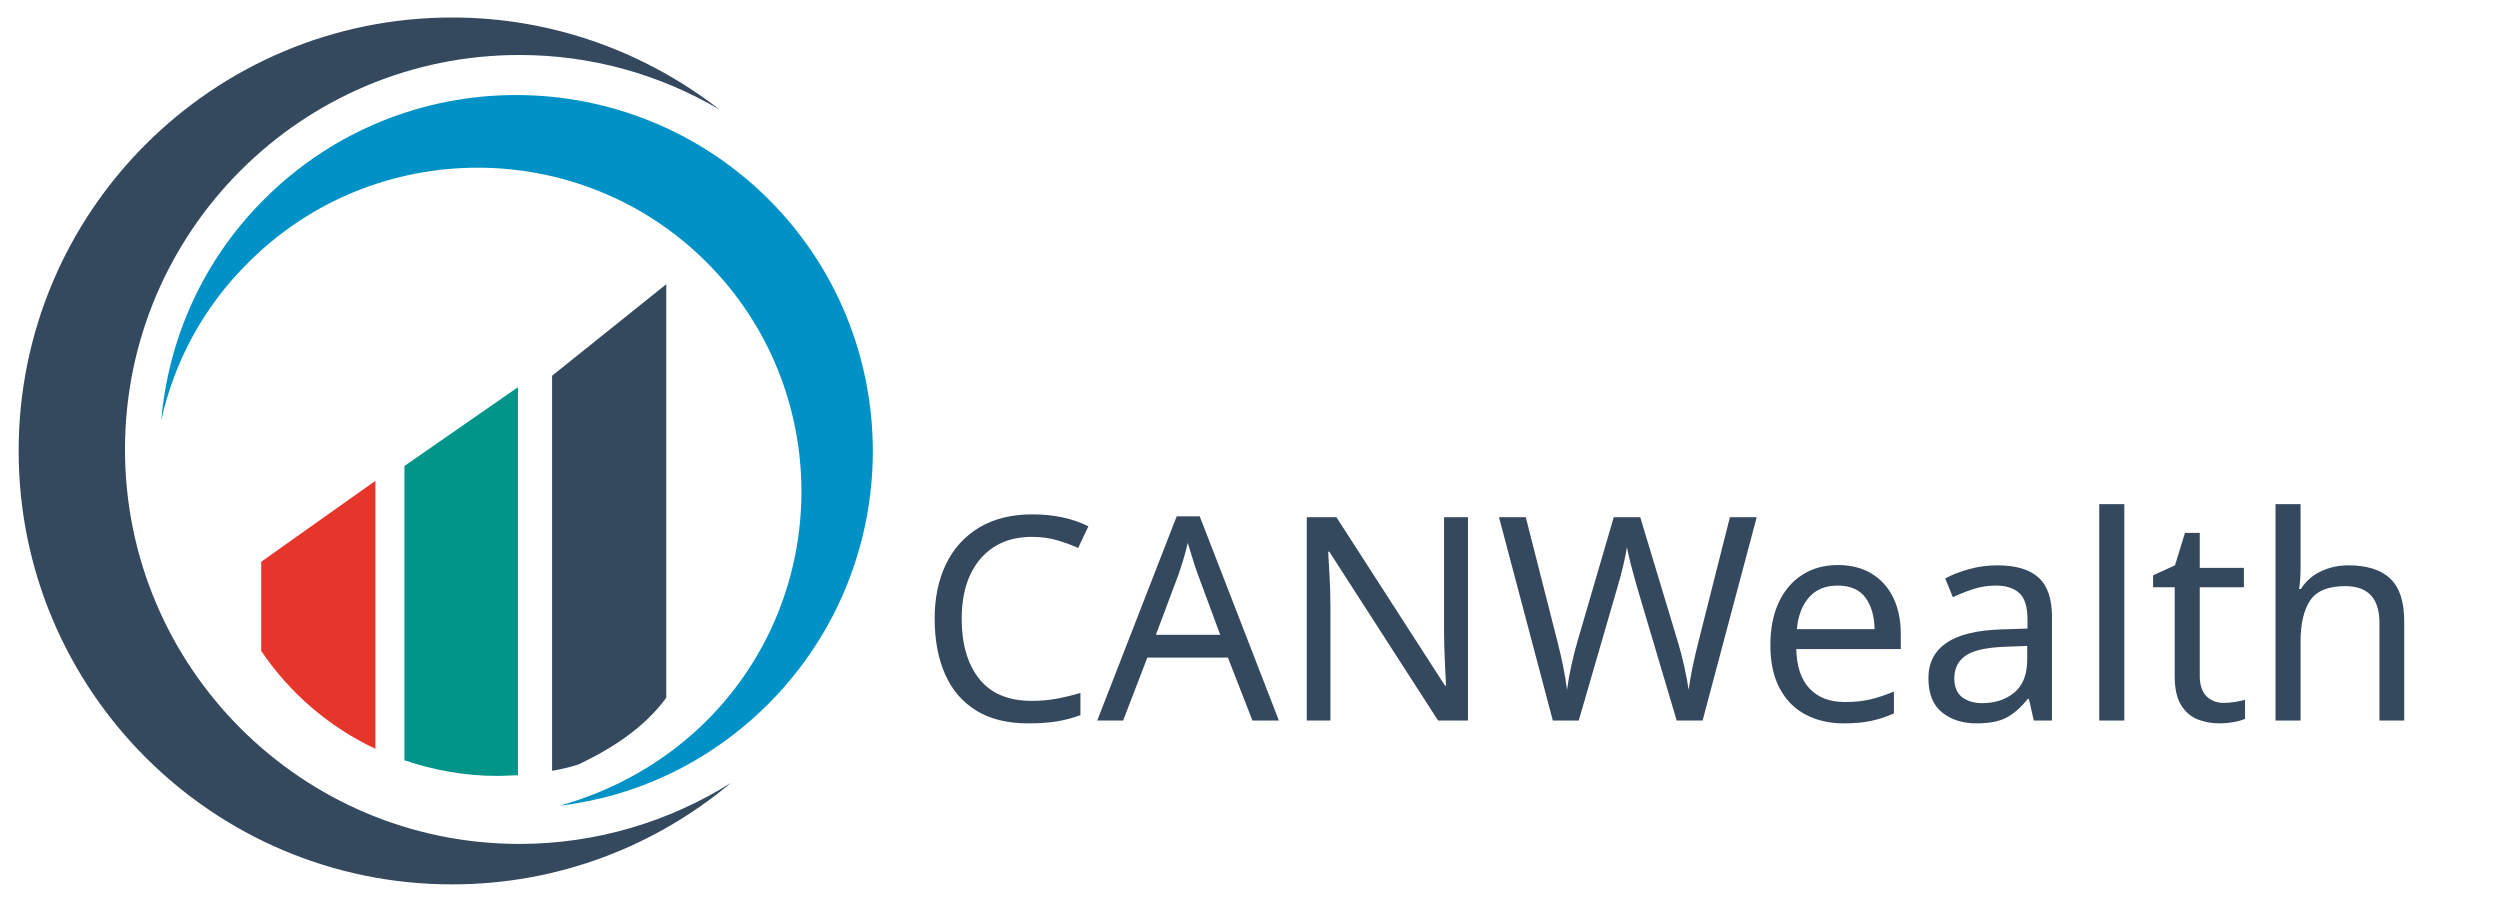
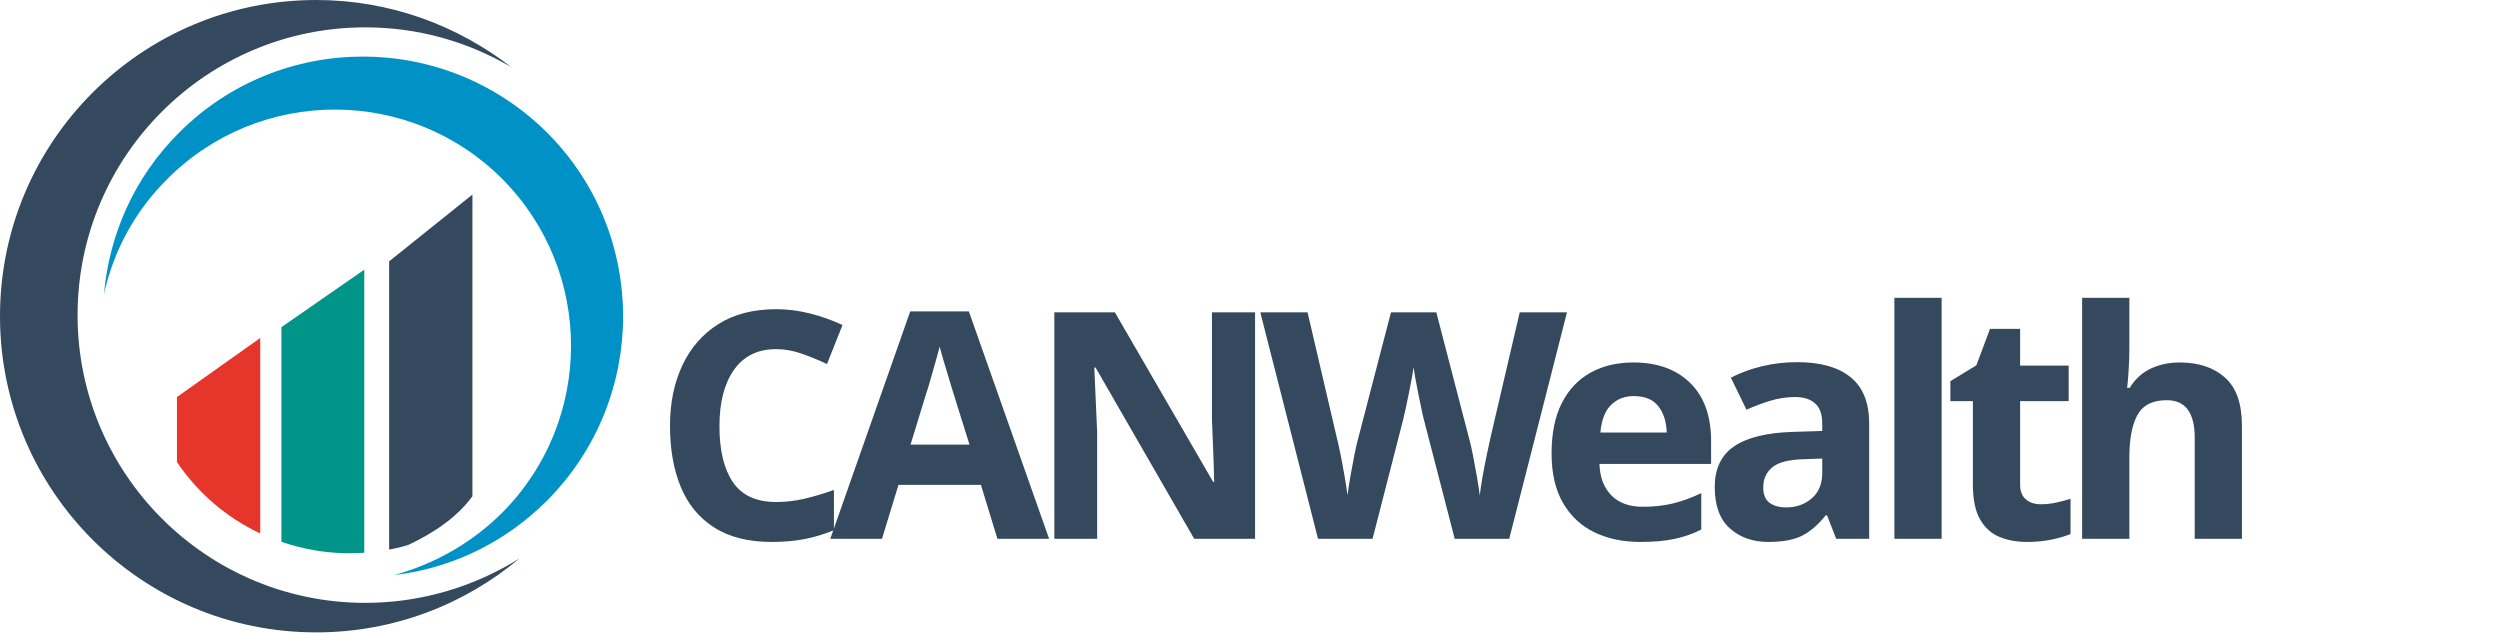
- <svg xmlns="http://www.w3.org/2000/svg" version="1.1" id="Layer_1" x="0px" y="0px" viewBox="0 0 1200 435" xml:space="preserve" width="1200" height="435">
-   <defs id="defs3764" />
-   <style type="text/css" id="style3745">
+ <svg xmlns="http://www.w3.org/2000/svg" width="428.016mm" height="108.267mm" viewBox="0 0 428.016 108.267" version="1.1" id="svg8">
+   <defs id="defs2" />
+   <g id="layer1" transform="translate(-5.123837,-34.97935)">
+     <g id="g168" transform="matrix(0.2645833,0,0,0.2645833,-14.82575,-65.58877)">
+       <text id="text156" class="st0 st1 st2" style="font-size:205.196px;font-family:f-0-0;fill:#35495e;stroke-width:1.527" x="497.036" y="728.738">
+         <tspan style="line-height:0.25;letter-spacing:-15.08px;-inkscape-font-specification:'f-0-0 Bold';font-family:f-0-0;font-weight:bold;font-style:normal;font-stretch:normal;font-variant:normal" id="tspan187">CANWealth</tspan>
+       </text>
+       <path id="path158" d="m 311.8,397.8 c -102.8,0 -186.2,83.4 -186.2,186.2 0,102.8 83.4,186.2 186.2,186.2 36.5,0 71,-10.7 99.8,-28.8 -35.5,29.8 -81.4,47.9 -131.6,47.9 -113.2,0 -204.6,-91.8 -204.6,-204.6 0,-113.2 91.8,-204.6 204.6,-204.6 47.6,0 91.4,16.4 126.3,43.5 -27.9,-16.4 -60,-25.8 -94.5,-25.8 z m 0,0" class="st0" style="fill:#35495e" />
+       <path id="path160" d="m 327.2,735.7 c 4,-0.7 8.4,-1.7 12.4,-3 16.4,-7.7 31.5,-17.8 41.5,-31.5 V 506 l -53.9,43.2 z m 0,0" class="st0" style="fill:#35495e" />
+       <path id="path162" d="m 189.9,679.1 c 13.4,19.8 31.8,35.8 53.9,46.2 V 598.8 L 189.9,637 Z m 0,0" class="st3" style="fill:#e6362c" />
+       <path id="path164" d="m 257.5,730.7 c 13.7,4.7 28.5,7.4 43.9,7.4 3.3,0 6.7,-0.3 9.7,-0.3 V 554.6 l -53.6,37.2 z m 0,0" class="st4" style="fill:#019589" />
+       <path id="path166" d="m 400.2,712 c 59.6,-59.6 59.6,-156.7 0,-216.3 -59.6,-59.6 -156.7,-59.6 -216.3,0 -21.4,21.1 -35.2,47.2 -41.2,74.7 3.3,-38.2 19.4,-75.4 48.6,-104.5 65.6,-65.6 172.1,-65.6 238.1,0 65.6,65.6 65.6,172.1 0,238.1 -27.8,27.8 -62.6,43.9 -98.8,48.2 25.4,-7.1 49.5,-20.2 69.6,-40.2 z m 0,0" class="st5" style="fill:#0092c6" />
+     </g>
+   </g>
+   <style id="style154" type="text/css">
	.st0{fill:#35495E;}
	.st1{font-family:'f-0-0';}
	.st2{font-size:134.41px;}
	.st3{fill:#E6362C;}
	.st4{fill:#019589;}
	.st5{fill:#0092C6;}
</style>
-   <g id="g3759" transform="matrix(1.016877,0,0,1.016877,-67.72228,-378.1167)">
-     <text transform="translate(499.5822,711.9528)" class="st0 st1 st2" id="text3747" style="font-size:134.41px;font-family:f-0-0;fill:#35495e">CANWealth</text>
-     <path class="st0" d="m 311.8,397.8 c -102.8,0 -186.2,83.4 -186.2,186.2 0,102.8 83.4,186.2 186.2,186.2 36.5,0 71,-10.7 99.8,-28.8 -35.5,29.8 -81.4,47.9 -131.6,47.9 -113.2,0 -204.6,-91.8 -204.6,-204.6 0,-113.2 91.8,-204.6 204.6,-204.6 47.6,0 91.4,16.4 126.3,43.5 -27.9,-16.4 -60,-25.8 -94.5,-25.8 z m 0,0" id="path3749" style="fill:#35495e" />
-     <path class="st0" d="m 327.2,735.7 c 4,-0.7 8.4,-1.7 12.4,-3 16.4,-7.7 31.5,-17.8 41.5,-31.5 V 506 l -53.9,43.2 z m 0,0" id="path3751" style="fill:#35495e" />
-     <path class="st3" d="m 189.9,679.1 c 13.4,19.8 31.8,35.8 53.9,46.2 V 598.8 L 189.9,637 Z m 0,0" id="path3753" style="fill:#e6362c" />
-     <path class="st4" d="m 257.5,730.7 c 13.7,4.7 28.5,7.4 43.9,7.4 3.3,0 6.7,-0.3 9.7,-0.3 V 554.6 l -53.6,37.2 z m 0,0" id="path3755" style="fill:#019589" />
-     <path class="st5" d="m 400.2,712 c 59.6,-59.6 59.6,-156.7 0,-216.3 -59.6,-59.6 -156.7,-59.6 -216.3,0 -21.4,21.1 -35.2,47.2 -41.2,74.7 3.3,-38.2 19.4,-75.4 48.6,-104.5 65.6,-65.6 172.1,-65.6 238.1,0 65.6,65.6 65.6,172.1 0,238.1 -27.8,27.8 -62.6,43.9 -98.8,48.2 25.4,-7.1 49.5,-20.2 69.6,-40.2 z m 0,0" id="path3757" style="fill:#0092c6" />
-   </g>
</svg>
